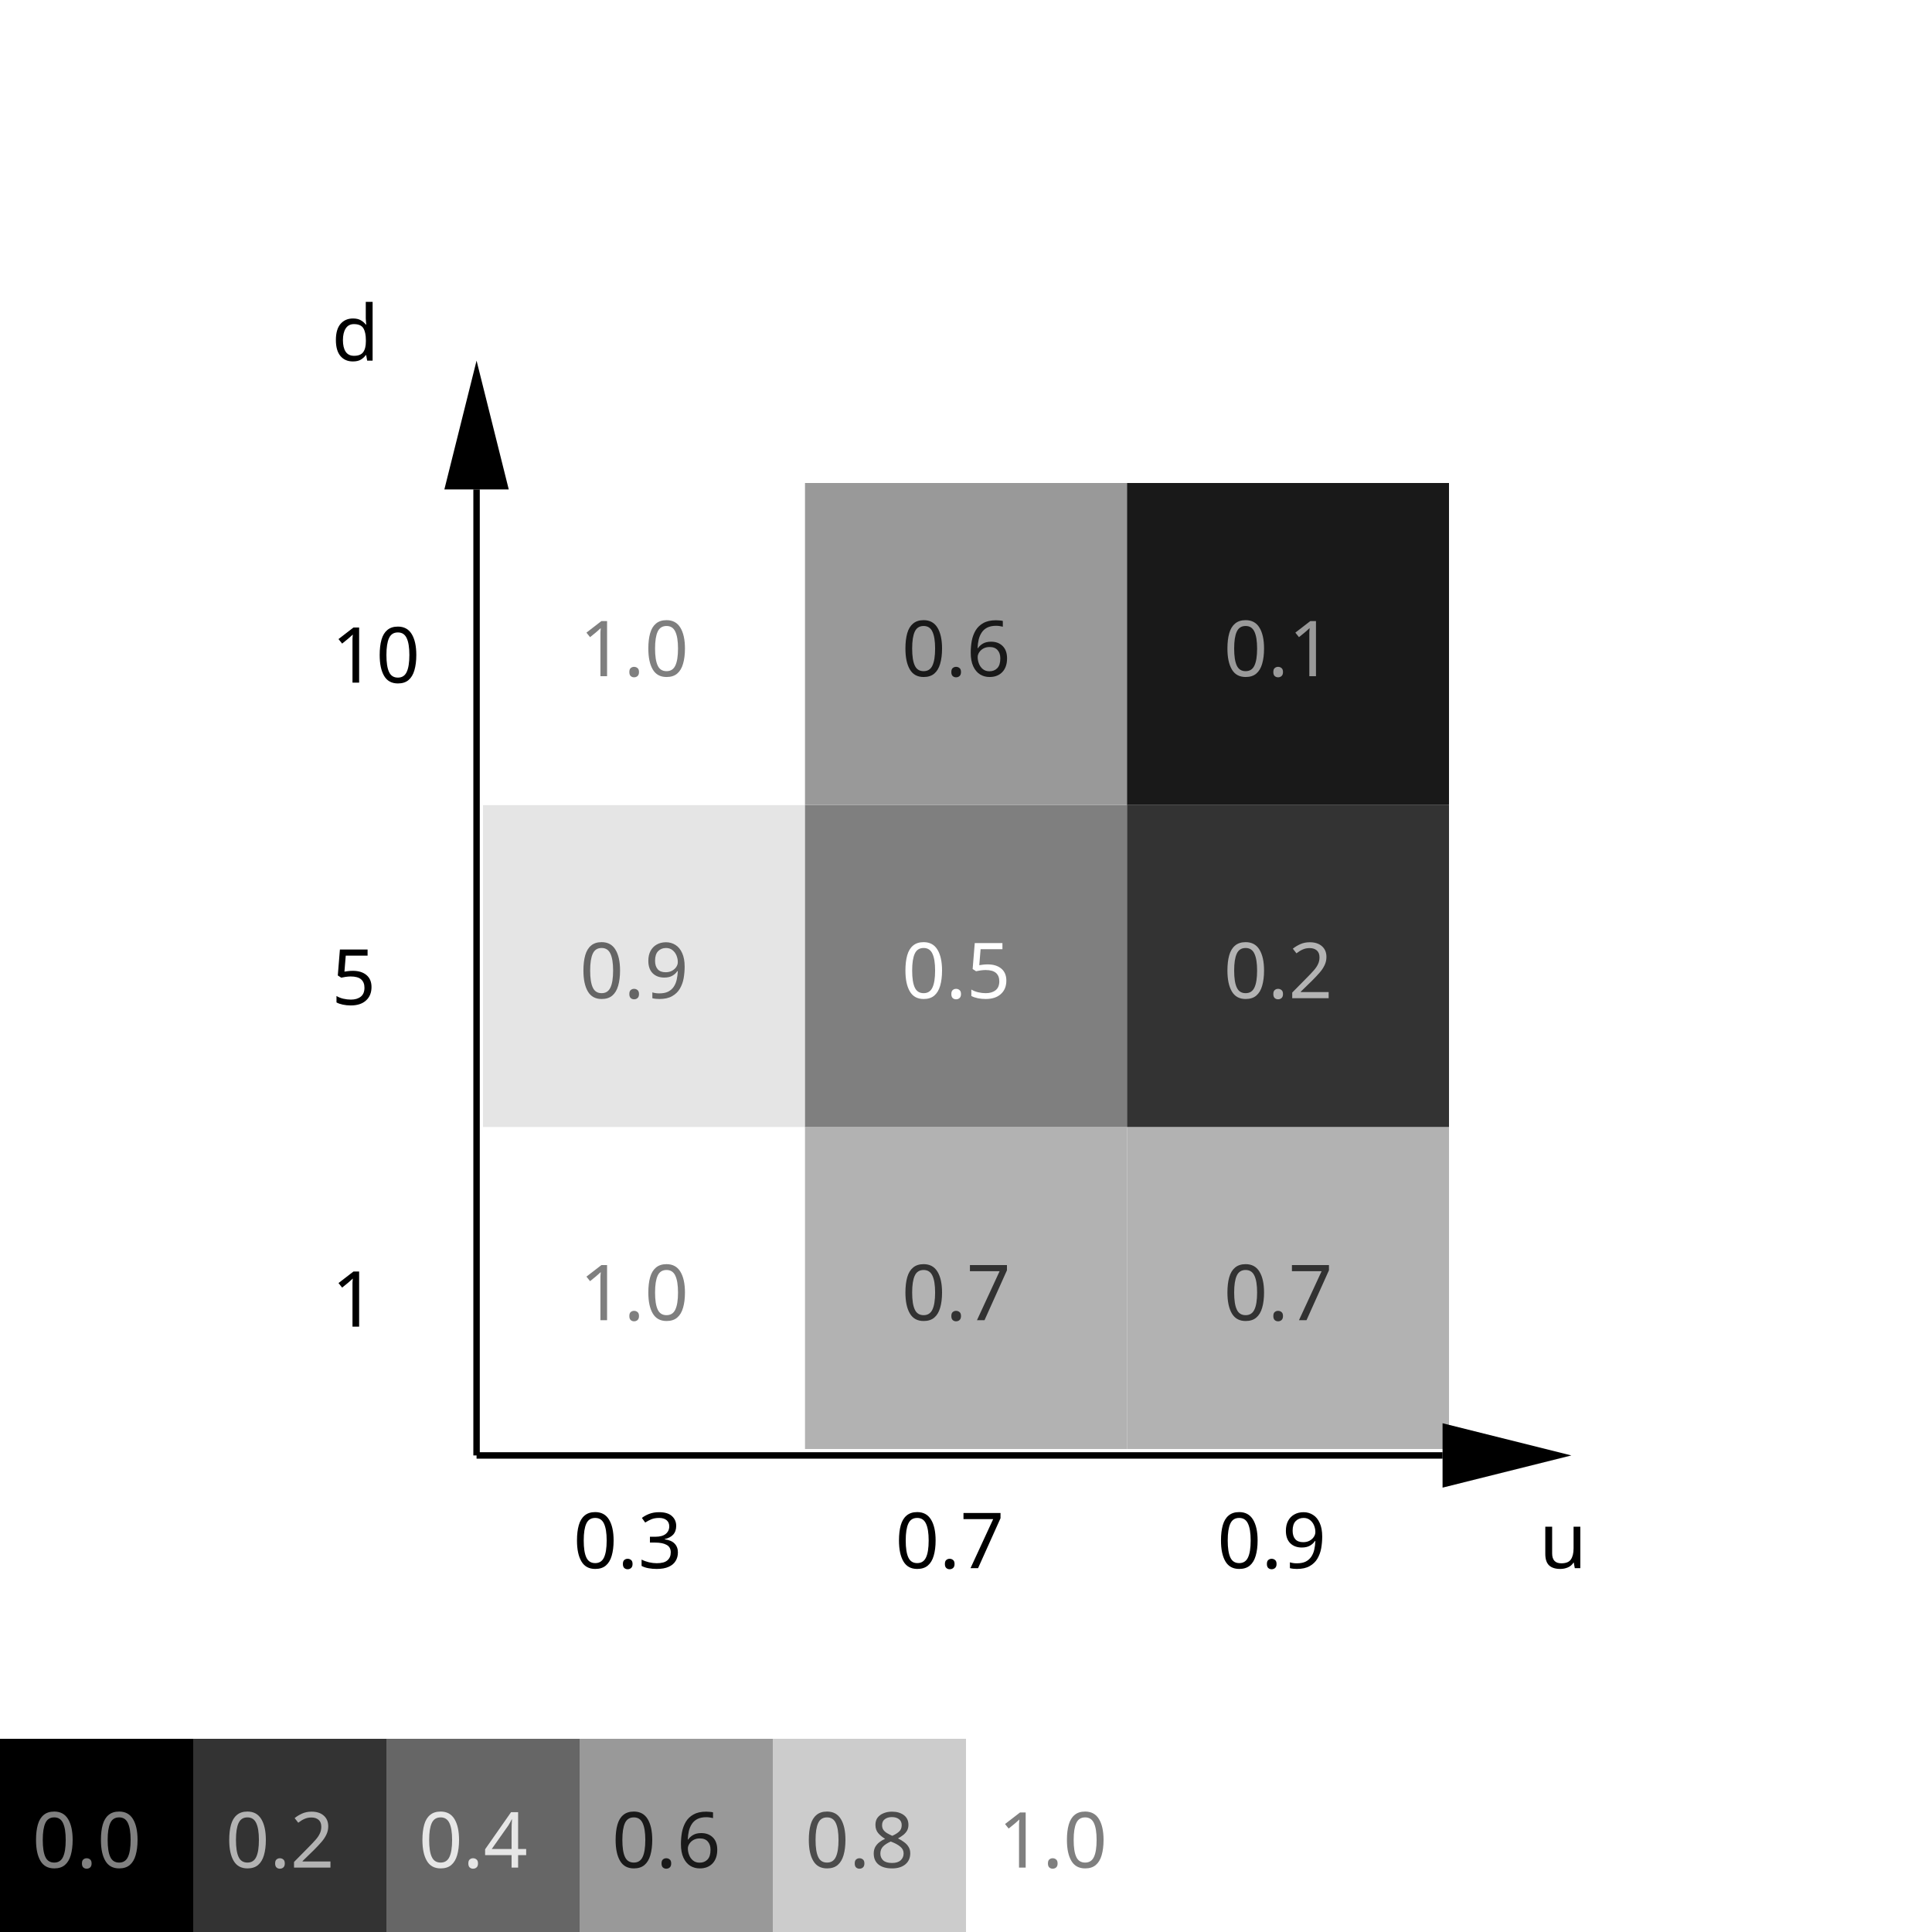
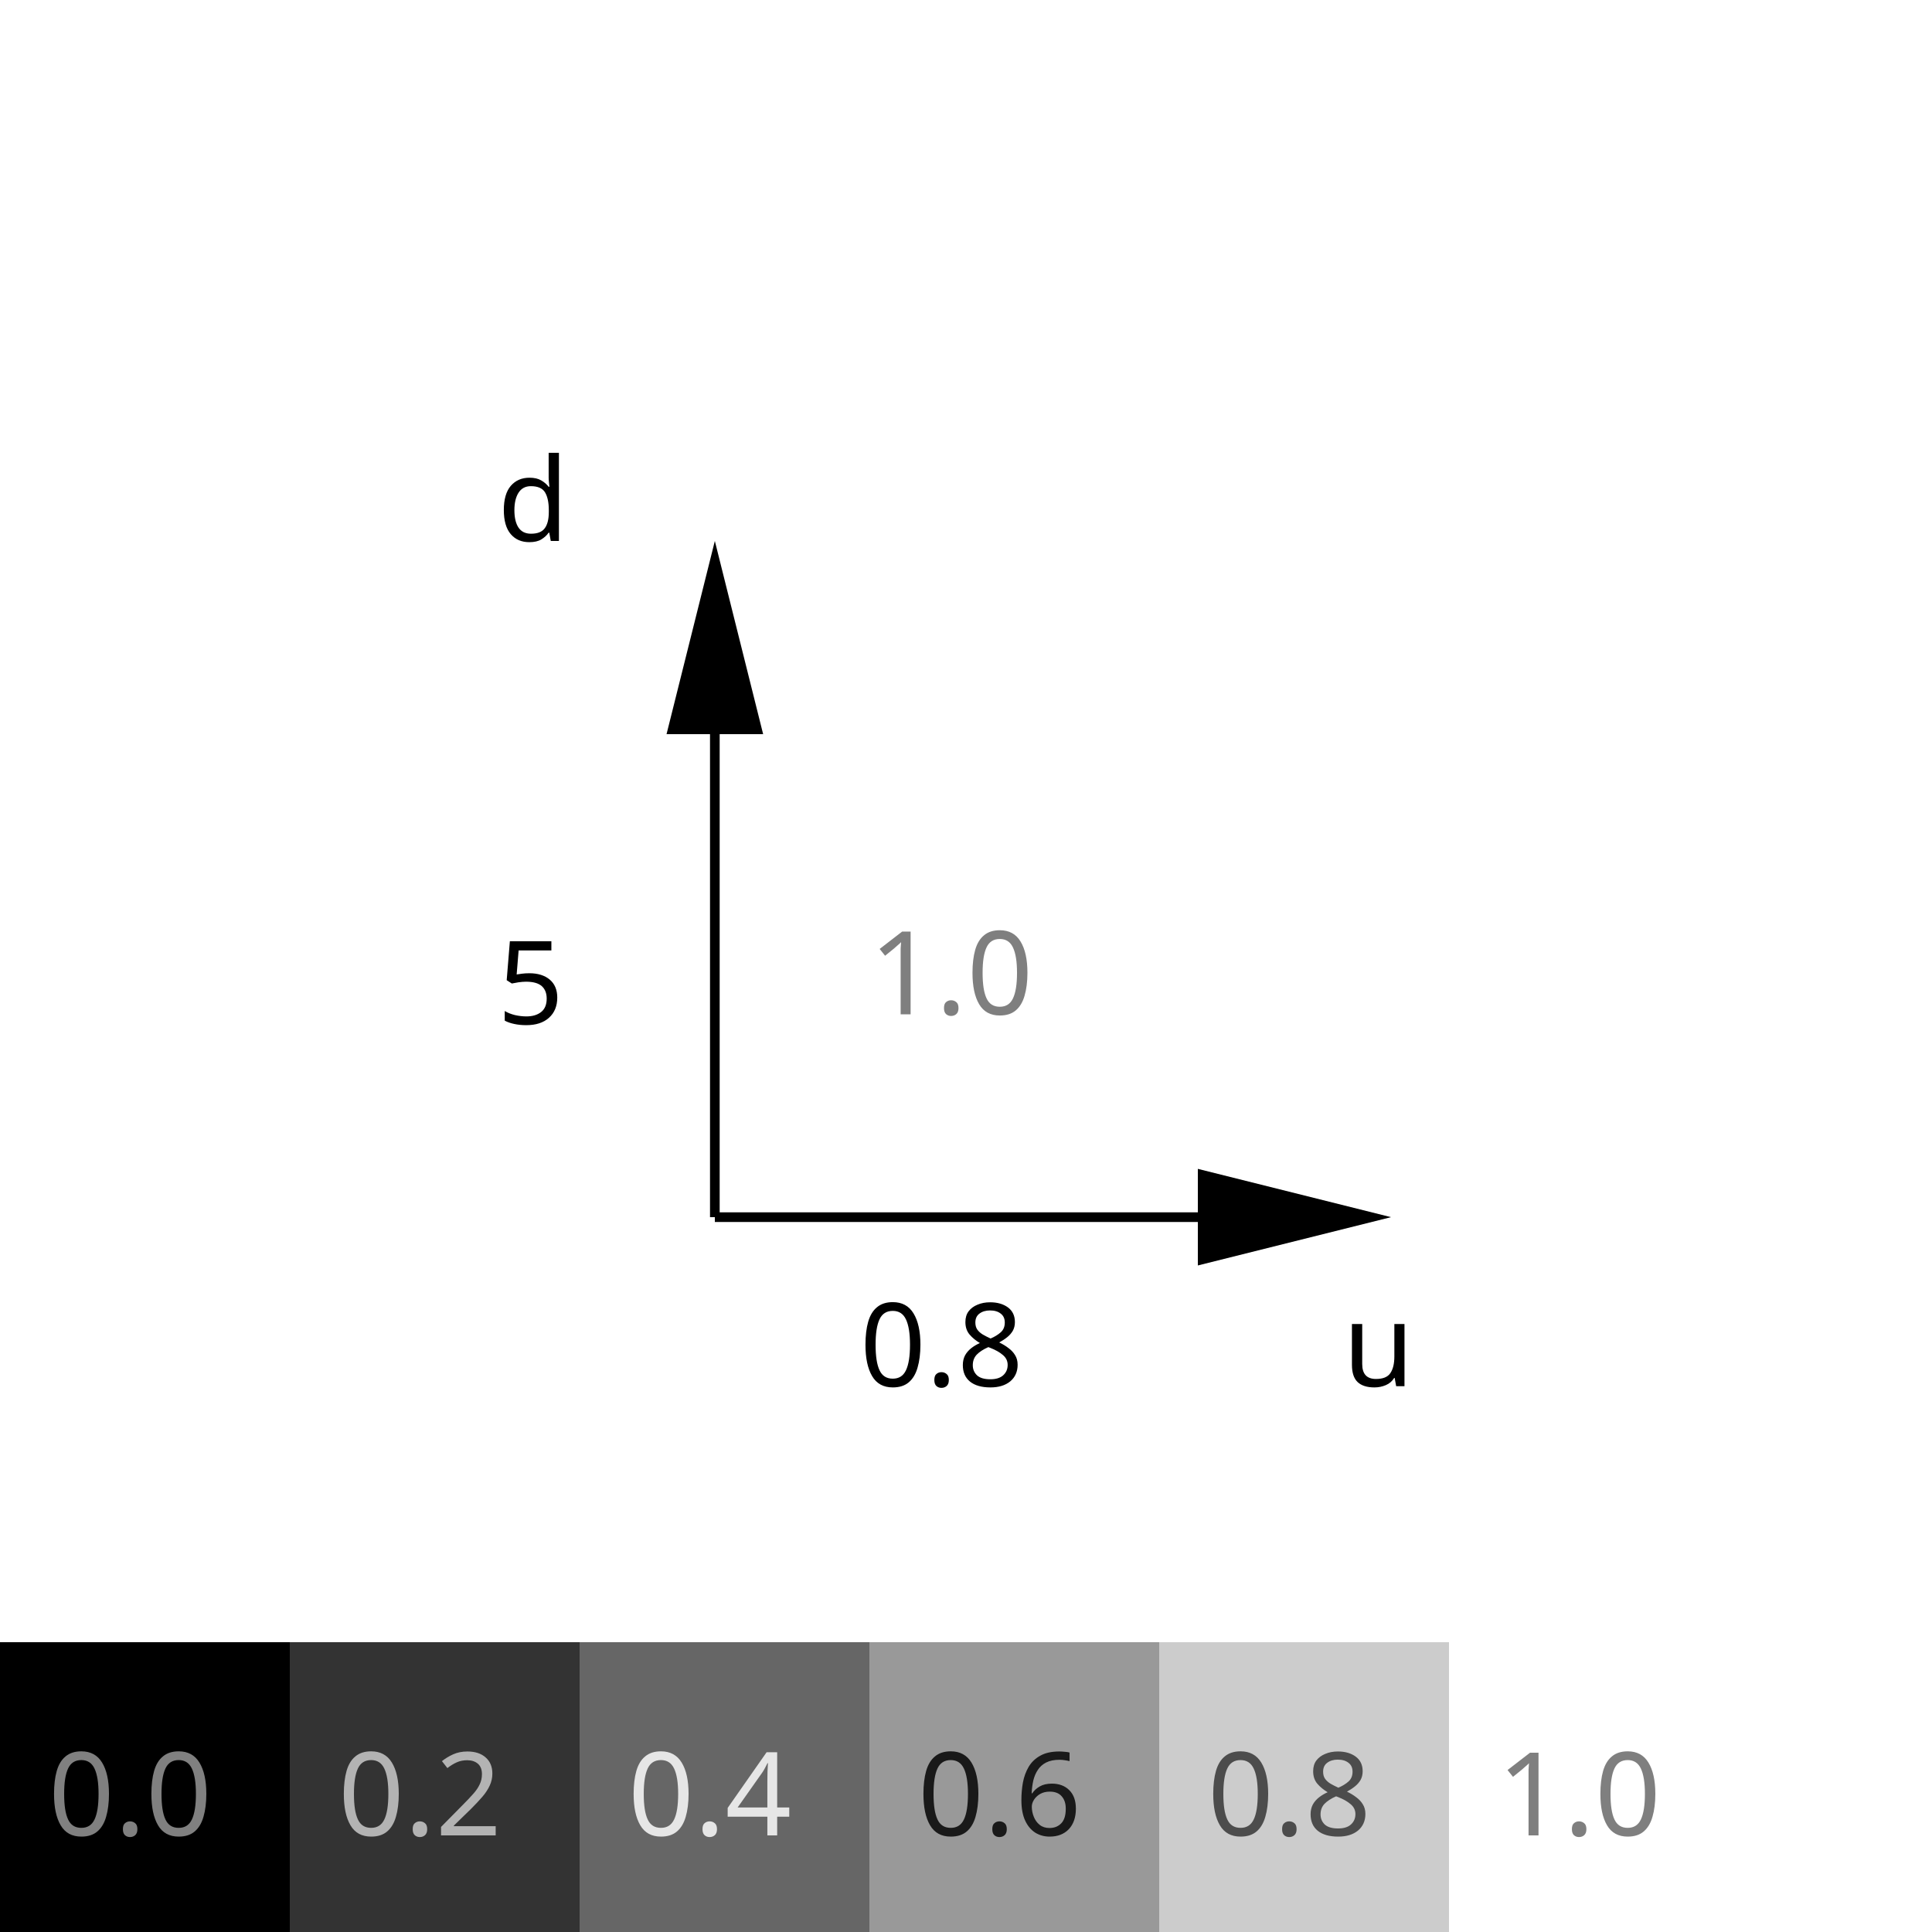
- <svg xmlns="http://www.w3.org/2000/svg" width="300px" height="300px" version="1.1">
-   <rect x="75" y="175" width="50" height="50" fill="rgb(255,255,255)" />
-   <text x="90" y="205" fill="rgb(127,127,127)" font-size="12" font-family="Verdana">1.0</text>
-   <rect x="75" y="125" width="50" height="50" fill="rgb(229,229,229)" />
-   <text x="90" y="155" fill="rgb(101,101,101)" font-size="12" font-family="Verdana">0.9</text>
+ <svg xmlns="http://www.w3.org/2000/svg" width="200px" height="200px" version="1.1">
  <rect x="75" y="75" width="50" height="50" fill="rgb(255,255,255)" />
  <text x="90" y="105" fill="rgb(127,127,127)" font-size="12" font-family="Verdana">1.0</text>
-   <rect x="125" y="175" width="50" height="50" fill="rgb(178,178,178)" />
-   <text x="140" y="205" fill="rgb(50,50,50)" font-size="12" font-family="Verdana">0.7</text>
-   <rect x="125" y="125" width="50" height="50" fill="rgb(127,127,127)" />
-   <text x="140" y="155" fill="rgb(255,255,255)" font-size="12" font-family="Verdana">0.5</text>
-   <rect x="125" y="75" width="50" height="50" fill="rgb(153,153,153)" />
-   <text x="140" y="105" fill="rgb(25,25,25)" font-size="12" font-family="Verdana">0.6</text>
-   <rect x="175" y="175" width="50" height="50" fill="rgb(178,178,178)" />
-   <text x="190" y="205" fill="rgb(50,50,50)" font-size="12" font-family="Verdana">0.7</text>
-   <rect x="175" y="125" width="50" height="50" fill="rgb(51,51,51)" />
-   <text x="190" y="155" fill="rgb(179,179,179)" font-size="12" font-family="Verdana">0.2</text>
-   <rect x="175" y="75" width="50" height="50" fill="rgb(25,25,25)" />
-   <text x="190" y="105" fill="rgb(153,153,153)" font-size="12" font-family="Verdana">0.1</text>
-   <rect x="0" y="270" width="30" height="30" fill="rgb(0,0,0)" />
-   <text x="5" y="290" fill="rgb(128,128,128)" font-size="12" font-family="Verdana">0.0</text>
-   <rect x="30" y="270" width="30" height="30" fill="rgb(51,51,51)" />
-   <text x="35" y="290" fill="rgb(179,179,179)" font-size="12" font-family="Verdana">0.2</text>
-   <rect x="60" y="270" width="30" height="30" fill="rgb(102,102,102)" />
-   <text x="65" y="290" fill="rgb(230,230,230)" font-size="12" font-family="Verdana">0.4</text>
-   <rect x="90" y="270" width="30" height="30" fill="rgb(153,153,153)" />
-   <text x="95" y="290" fill="rgb(25,25,25)" font-size="12" font-family="Verdana">0.6</text>
-   <rect x="120" y="270" width="30" height="30" fill="rgb(204,204,204)" />
-   <text x="125" y="290" fill="rgb(76,76,76)" font-size="12" font-family="Verdana">0.8</text>
-   <rect x="150" y="270" width="30" height="30" fill="rgb(255,255,255)" />
-   <text x="155" y="290" fill="rgb(127,127,127)" font-size="12" font-family="Verdana">1.0</text>
-   <line x1="74" y1="226" x2="224" y2="226" stroke-width="1" stroke="rgb(0,0,0)" />
-   <line x1="74" y1="226" x2="74" y2="76" stroke-width="1" stroke="rgb(0,0,0)" />
-   <polygon points="244,226 224,221 224,231 " fill="rgb(0,0,0)" />
+   <rect x="0" y="170" width="30" height="30" fill="rgb(0,0,0)" />
+   <text x="5" y="190" fill="rgb(128,128,128)" font-size="12" font-family="Verdana">0.0</text>
+   <rect x="30" y="170" width="30" height="30" fill="rgb(51,51,51)" />
+   <text x="35" y="190" fill="rgb(179,179,179)" font-size="12" font-family="Verdana">0.2</text>
+   <rect x="60" y="170" width="30" height="30" fill="rgb(102,102,102)" />
+   <text x="65" y="190" fill="rgb(230,230,230)" font-size="12" font-family="Verdana">0.4</text>
+   <rect x="90" y="170" width="30" height="30" fill="rgb(153,153,153)" />
+   <text x="95" y="190" fill="rgb(25,25,25)" font-size="12" font-family="Verdana">0.6</text>
+   <rect x="120" y="170" width="30" height="30" fill="rgb(204,204,204)" />
+   <text x="125" y="190" fill="rgb(76,76,76)" font-size="12" font-family="Verdana">0.8</text>
+   <rect x="150" y="170" width="30" height="30" fill="rgb(255,255,255)" />
+   <text x="155" y="190" fill="rgb(127,127,127)" font-size="12" font-family="Verdana">1.0</text>
+   <line x1="74" y1="126" x2="124" y2="126" stroke-width="1" stroke="rgb(0,0,0)" />
+   <line x1="74" y1="126" x2="74" y2="76" stroke-width="1" stroke="rgb(0,0,0)" />
+   <polygon points="144,126 124,121 124,131 " fill="rgb(0,0,0)" />
  <polygon points="74,56 79,76 69,76 " fill="rgb(0,0,0)" />
-   <text x="89" y="243.5" fill="rgb(0,0,0)" font-size="12" font-family="Verdana">0.3</text>
-   <text x="139" y="243.5" fill="rgb(0,0,0)" font-size="12" font-family="Verdana">0.7</text>
-   <text x="189" y="243.5" fill="rgb(0,0,0)" font-size="12" font-family="Verdana">0.9</text>
-   <text x="239" y="243.5" fill="rgb(0,0,0)" font-size="12" font-family="Verdana">u</text>
-   <text x="51.5" y="206" fill="rgb(0,0,0)" font-size="12" font-family="Verdana">1</text>
-   <text x="51.5" y="156" fill="rgb(0,0,0)" font-size="12" font-family="Verdana">5</text>
-   <text x="51.5" y="106" fill="rgb(0,0,0)" font-size="12" font-family="Verdana">10</text>
+   <text x="89" y="143.5" fill="rgb(0,0,0)" font-size="12" font-family="Verdana">0.8</text>
+   <text x="139" y="143.5" fill="rgb(0,0,0)" font-size="12" font-family="Verdana">u</text>
+   <text x="51.5" y="106" fill="rgb(0,0,0)" font-size="12" font-family="Verdana">5</text>
  <text x="51.5" y="56" fill="rgb(0,0,0)" font-size="12" font-family="Verdana">d</text>
</svg>
